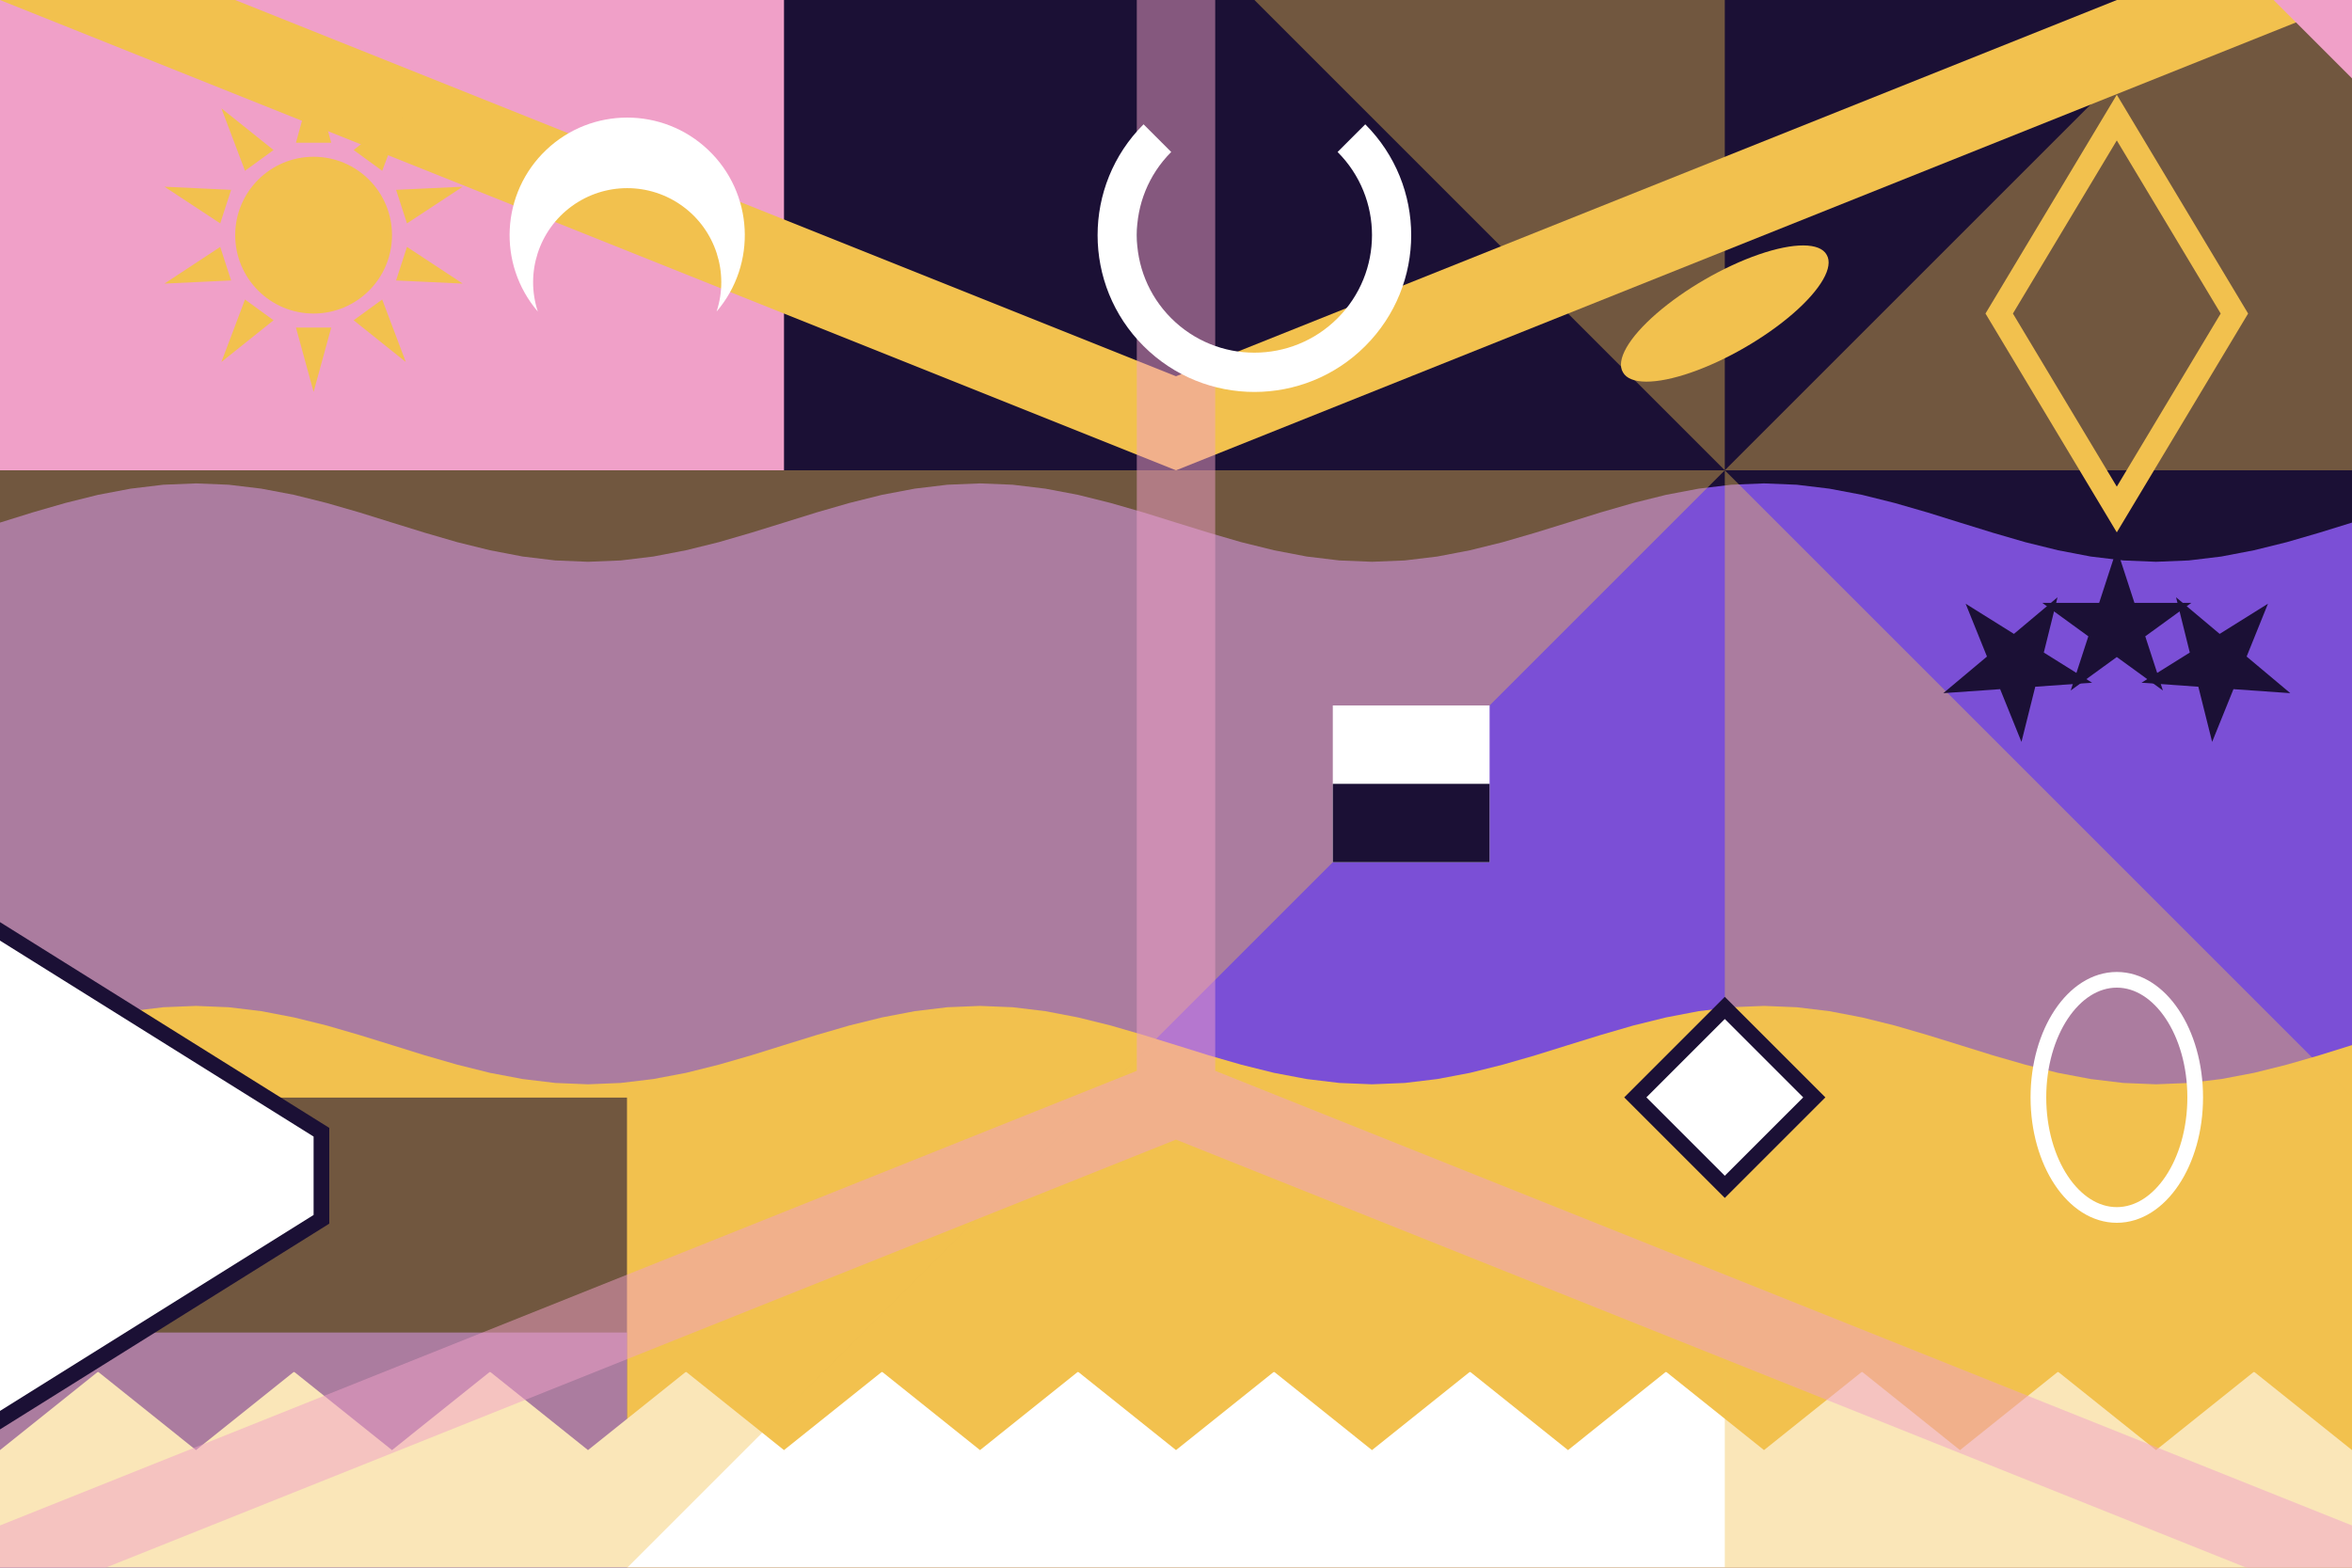
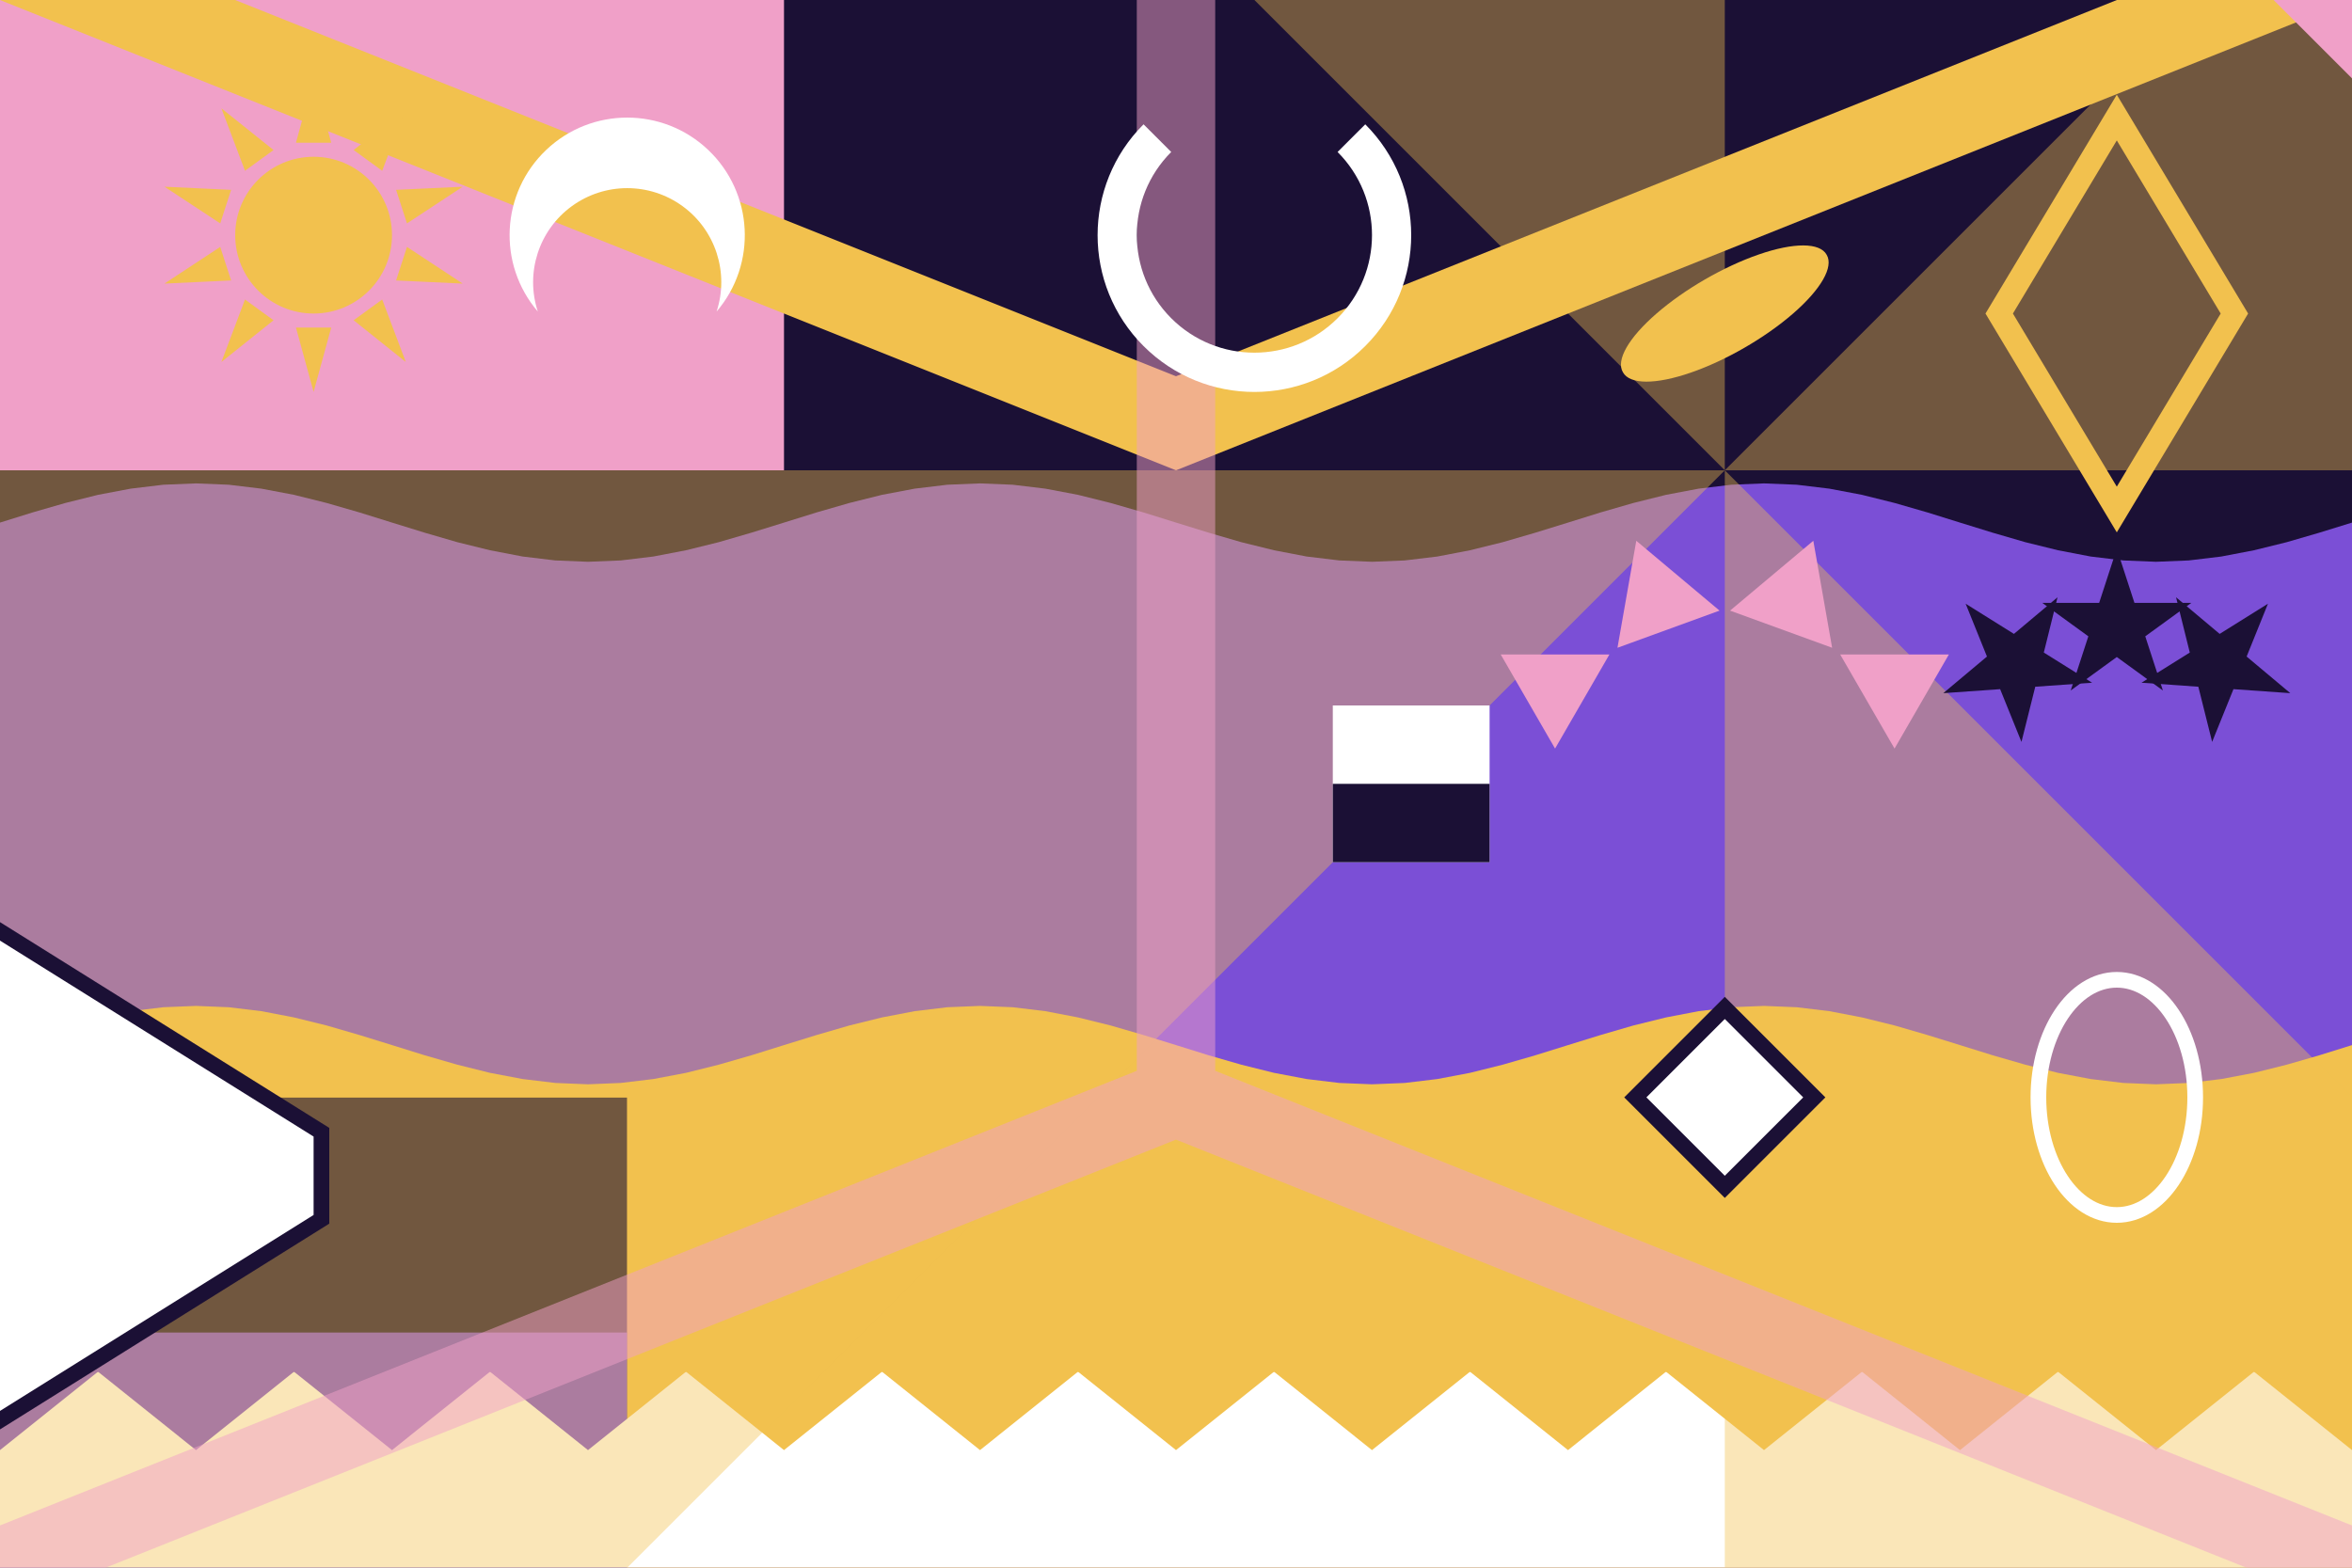
<svg xmlns="http://www.w3.org/2000/svg" viewBox="0 0 30 20" width="900" height="600">
  <g transform="matrix(-1 0 0 1 30 0)">
-     <clipPath id="vx-70528624cdcc16e3-b34d-flag1">
+     <clipPath id="vx-dbc71950245ea5a5-b34d-flag1">
      <polygon points="0,0 30,0 30,20 0,20" />
    </clipPath>
-     <g clip-path="url(#vx-70528624cdcc16e3-b34d-flag1)">
+     <g clip-path="url(#vx-dbc71950245ea5a5-b34d-flag1)">
      <polygon points="-21.056,-2 51.056,-2 51.056,22 -21.056,22" fill="#1b1035" />
      <polygon points="-21.056,6.667 0,6.667 0.417,6.796 0.833,6.917 1.25,7.02 1.667,7.1 2.083,7.15 2.5,7.167 2.917,7.15 3.333,7.1 3.75,7.02 4.167,6.917 4.583,6.796 5,6.667 5.417,6.537 5.833,6.417 6.25,6.313 6.667,6.234 7.083,6.184 7.5,6.167 7.917,6.184 8.333,6.234 8.75,6.313 9.167,6.417 9.583,6.537 10,6.667 10.417,6.796 10.833,6.917 11.25,7.02 11.667,7.1 12.083,7.15 12.5,7.167 12.917,7.15 13.333,7.1 13.75,7.02 14.167,6.917 14.583,6.796 15,6.667 15.417,6.537 15.833,6.417 16.25,6.313 16.667,6.234 17.083,6.184 17.5,6.167 17.917,6.184 18.333,6.234 18.75,6.313 19.167,6.417 19.583,6.537 20,6.667 20.417,6.796 20.833,6.917 21.25,7.02 21.667,7.1 22.083,7.15 22.5,7.167 22.917,7.15 23.333,7.1 23.75,7.02 24.167,6.917 24.583,6.796 25,6.667 25.417,6.537 25.833,6.417 26.25,6.313 26.667,6.234 27.083,6.184 27.5,6.167 27.917,6.184 28.333,6.234 28.75,6.313 29.167,6.417 29.583,6.537 30,6.667 51.056,6.667 51.056,22 -21.056,22" fill="#7b4fd6" />
      <polygon points="-21.056,13.333 0,13.333 0.417,13.463 0.833,13.583 1.25,13.687 1.667,13.766 2.083,13.816 2.5,13.833 2.917,13.816 3.333,13.766 3.75,13.687 4.167,13.583 4.583,13.463 5,13.333 5.417,13.204 5.833,13.083 6.25,12.98 6.667,12.9 7.083,12.85 7.5,12.833 7.917,12.85 8.333,12.9 8.75,12.98 9.167,13.083 9.583,13.204 10,13.333 10.417,13.463 10.833,13.583 11.25,13.687 11.667,13.766 12.083,13.816 12.5,13.833 12.917,13.816 13.333,13.766 13.75,13.687 14.167,13.583 14.583,13.463 15,13.333 15.417,13.204 15.833,13.083 16.25,12.98 16.667,12.9 17.083,12.85 17.5,12.833 17.917,12.85 18.333,12.9 18.75,12.98 19.167,13.083 19.583,13.204 20,13.333 20.417,13.463 20.833,13.583 21.25,13.687 21.667,13.766 22.083,13.816 22.5,13.833 22.917,13.816 23.333,13.766 23.75,13.687 24.167,13.583 24.583,13.463 25,13.333 25.417,13.204 25.833,13.083 26.25,12.98 26.667,12.9 27.083,12.85 27.5,12.833 27.917,12.85 28.333,12.9 28.75,12.98 29.167,13.083 29.583,13.204 30,13.333 51.056,13.333 51.056,22 -21.056,22" fill="#f2c14e" />
      <polygon points="20,0 30,0 30,6 20,6" fill="#f0a0c8" />
-       <clipPath id="vx-70528624cdcc16e3-b34d-panel2">
+       <clipPath id="vx-dbc71950245ea5a5-b34d-panel2">
        <polygon points="0,0 8,0 8,6 0,6" />
      </clipPath>
-       <g transform="translate(22 14)" clip-path="url(#vx-70528624cdcc16e3-b34d-panel2)" style="isolation:isolate">
+       <g transform="translate(22 14)" clip-path="url(#vx-dbc71950245ea5a5-b34d-panel2)" style="isolation:isolate">
        <polygon points="0,0 8,0 8,6 0,6" fill="#1b1035" />
        <polygon points="0,3 8,3 8,6 0,6" fill="#7b4fd6" />
      </g>
-       <clipPath id="vx-70528624cdcc16e3-b34d-panel3">
+       <clipPath id="vx-dbc71950245ea5a5-b34d-panel3">
        <polygon points="0,2.5 0,1 1.25,0 2.5,1 3.75,0 5,1 6.25,0 7.5,1 8.75,0 10,1 11.25,0 12.5,1 13.75,0 15,1 16.25,0 17.5,1 18.75,0 20,1 21.25,0 22.5,1 23.75,0 25,1 26.25,0 27.5,1 28.75,0 30,1 30,2.5" />
      </clipPath>
-       <g transform="translate(0 17.5)" clip-path="url(#vx-70528624cdcc16e3-b34d-panel3)" style="isolation:isolate">
+       <g transform="translate(0 17.5)" clip-path="url(#vx-dbc71950245ea5a5-b34d-panel3)" style="isolation:isolate">
        <polygon points="0,0 30,0 30,2.5 0,2.5" fill="#ffffff" />
      </g>
      <g opacity="0.4">
        <polygon points="14,0 8,6 8,0" fill="#f2c14e" />
        <polygon points="30,20 22,20 8,6 30,6" fill="#f2c14e" />
        <polygon points="0,20 0,14 8,6 8,20" fill="#f2c14e" />
        <polygon points="0,0 2,0 8,6 0,6" fill="#f2c14e" />
      </g>
      <polygon points="15,6 51.056,-8.422 51.056,-9.622 15,4.8 -21.056,-9.622 -21.056,-8.422" fill="#f2c14e" />
      <polygon points="66.056,-10.535 26,14.5 26,15.5 66.056,40.535" fill="#1b1035" stroke="#1b1035" stroke-width="0.4" stroke-linejoin="miter" stroke-miterlimit="10" />
      <polygon points="66.056,-10.535 26,14.5 26,15.5 66.056,40.535" fill="#ffffff" />
      <g opacity="0.5">
        <polygon points="-34.591,33.298 14.5,13.661 14.5,-37.056 15.5,-37.056 15.5,13.661 64.591,33.298 64.219,34.226 15,14.539 -34.219,34.226" fill="#f0a0c8" />
      </g>
      <polygon points="3,1.5 4.5,4 3,6.5 1.5,4" fill="none" stroke="#f2c14e" stroke-width="0.3" stroke-linejoin="miter" stroke-miterlimit="10" />
      <path d="M6.701 3.25A1.5 0.5 30 1 0 9.299 4.75A1.5 0.5 30 1 0 6.701 3.25Z" fill="#f2c14e" />
      <path d="M2 14A1 1.5 0 1 0 4 14A1 1.5 0 1 0 2 14Z" fill="none" stroke="#ffffff" stroke-width="0.2" stroke-linejoin="miter" stroke-miterlimit="10" />
      <polygon points="8,13 9,14 8,15 7,14" fill="#1b1035" stroke="#1b1035" stroke-width="0.4" stroke-linejoin="miter" stroke-miterlimit="10" />
      <polygon points="8,13 9,14 8,15 7,14" fill="#ffffff" />
      <path d="M25 3A1 1 0 1 0 27 3A1 1 0 1 0 25 3Z M26.225 1.821L26 1L25.775 1.821Z M26.875 2.179L27.176 1.382L26.511 1.914Z M27.191 2.85L27.902 2.382L27.052 2.422Z M27.052 3.578L27.902 3.618L27.191 3.15Z M26.511 4.086L27.176 4.618L26.875 3.821Z M25.775 4.179L26 5L26.225 4.179Z M25.125 3.821L24.824 4.618L25.489 4.086Z M24.809 3.15L24.098 3.618L24.948 3.578Z M24.948 2.422L24.098 2.382L24.809 2.85Z M25.489 1.914L24.824 1.382L25.125 2.179Z" fill="#f2c14e" />
      <path d="M23.14 3.975A1.5 1.5 0 1 0 20.86 3.975A1.2 1.2 0 1 1 23.14 3.975Z" fill="#ffffff" />
      <path d="M15.414 1.586A2 2 0 1 1 12.586 1.586L12.939 1.939A1.5 1.5 0 1 0 15.061 1.939Z" fill="#ffffff" />
      <polygon points="1.072,7.702 1.688,8.087 2.244,7.62 2.069,8.325 2.685,8.71 1.96,8.761 1.784,9.465 1.512,8.792 0.787,8.843 1.344,8.376" fill="#1b1035" />
      <polygon points="3,7 3.225,7.691 3.951,7.691 3.363,8.118 3.588,8.809 3,8.382 2.412,8.809 2.637,8.118 2.049,7.691 2.775,7.691" fill="#1b1035" />
      <polygon points="4.928,7.702 4.656,8.376 5.213,8.843 4.488,8.792 4.216,9.465 4.04,8.761 3.315,8.71 3.931,8.325 3.756,7.62 4.312,8.087" fill="#1b1035" />
+       <polygon points="5.142,8.35 6.528,8.35 5.835,9.55" fill="#f0a0c8" />
+       <polygon points="6.871,6.899 7.933,7.79 6.631,8.264" fill="#f0a0c8" />
+       <polygon points="9.129,6.899 9.369,8.264 8.067,7.79" fill="#f0a0c8" />
+       <polygon points="10.858,8.35 10.165,9.55 9.472,8.35" fill="#f0a0c8" />
      <polygon points="0,0 1,0 0,1" fill="#f0a0c8" />
-       <clipPath id="vx-70528624cdcc16e3-b34d-clip4">
+       <clipPath id="vx-dbc71950245ea5a5-b34d-clip4">
        <polygon points="11,9 13,9 13,11 11,11" />
      </clipPath>
-       <g clip-path="url(#vx-70528624cdcc16e3-b34d-clip4)">
+       <g clip-path="url(#vx-dbc71950245ea5a5-b34d-clip4)">
        <polygon points="0,0 30,0 30,20 0,20" fill="#ffffff" />
        <polygon points="15,0 30,0 30,20 15,20" fill="#1b1035" />
        <polygon points="0,10 30,10 30,20 0,20" fill="#1b1035" />
        <polygon points="15,10 30,10 30,20 15,20" fill="#ffffff" />
      </g>
    </g>
  </g>
</svg>
